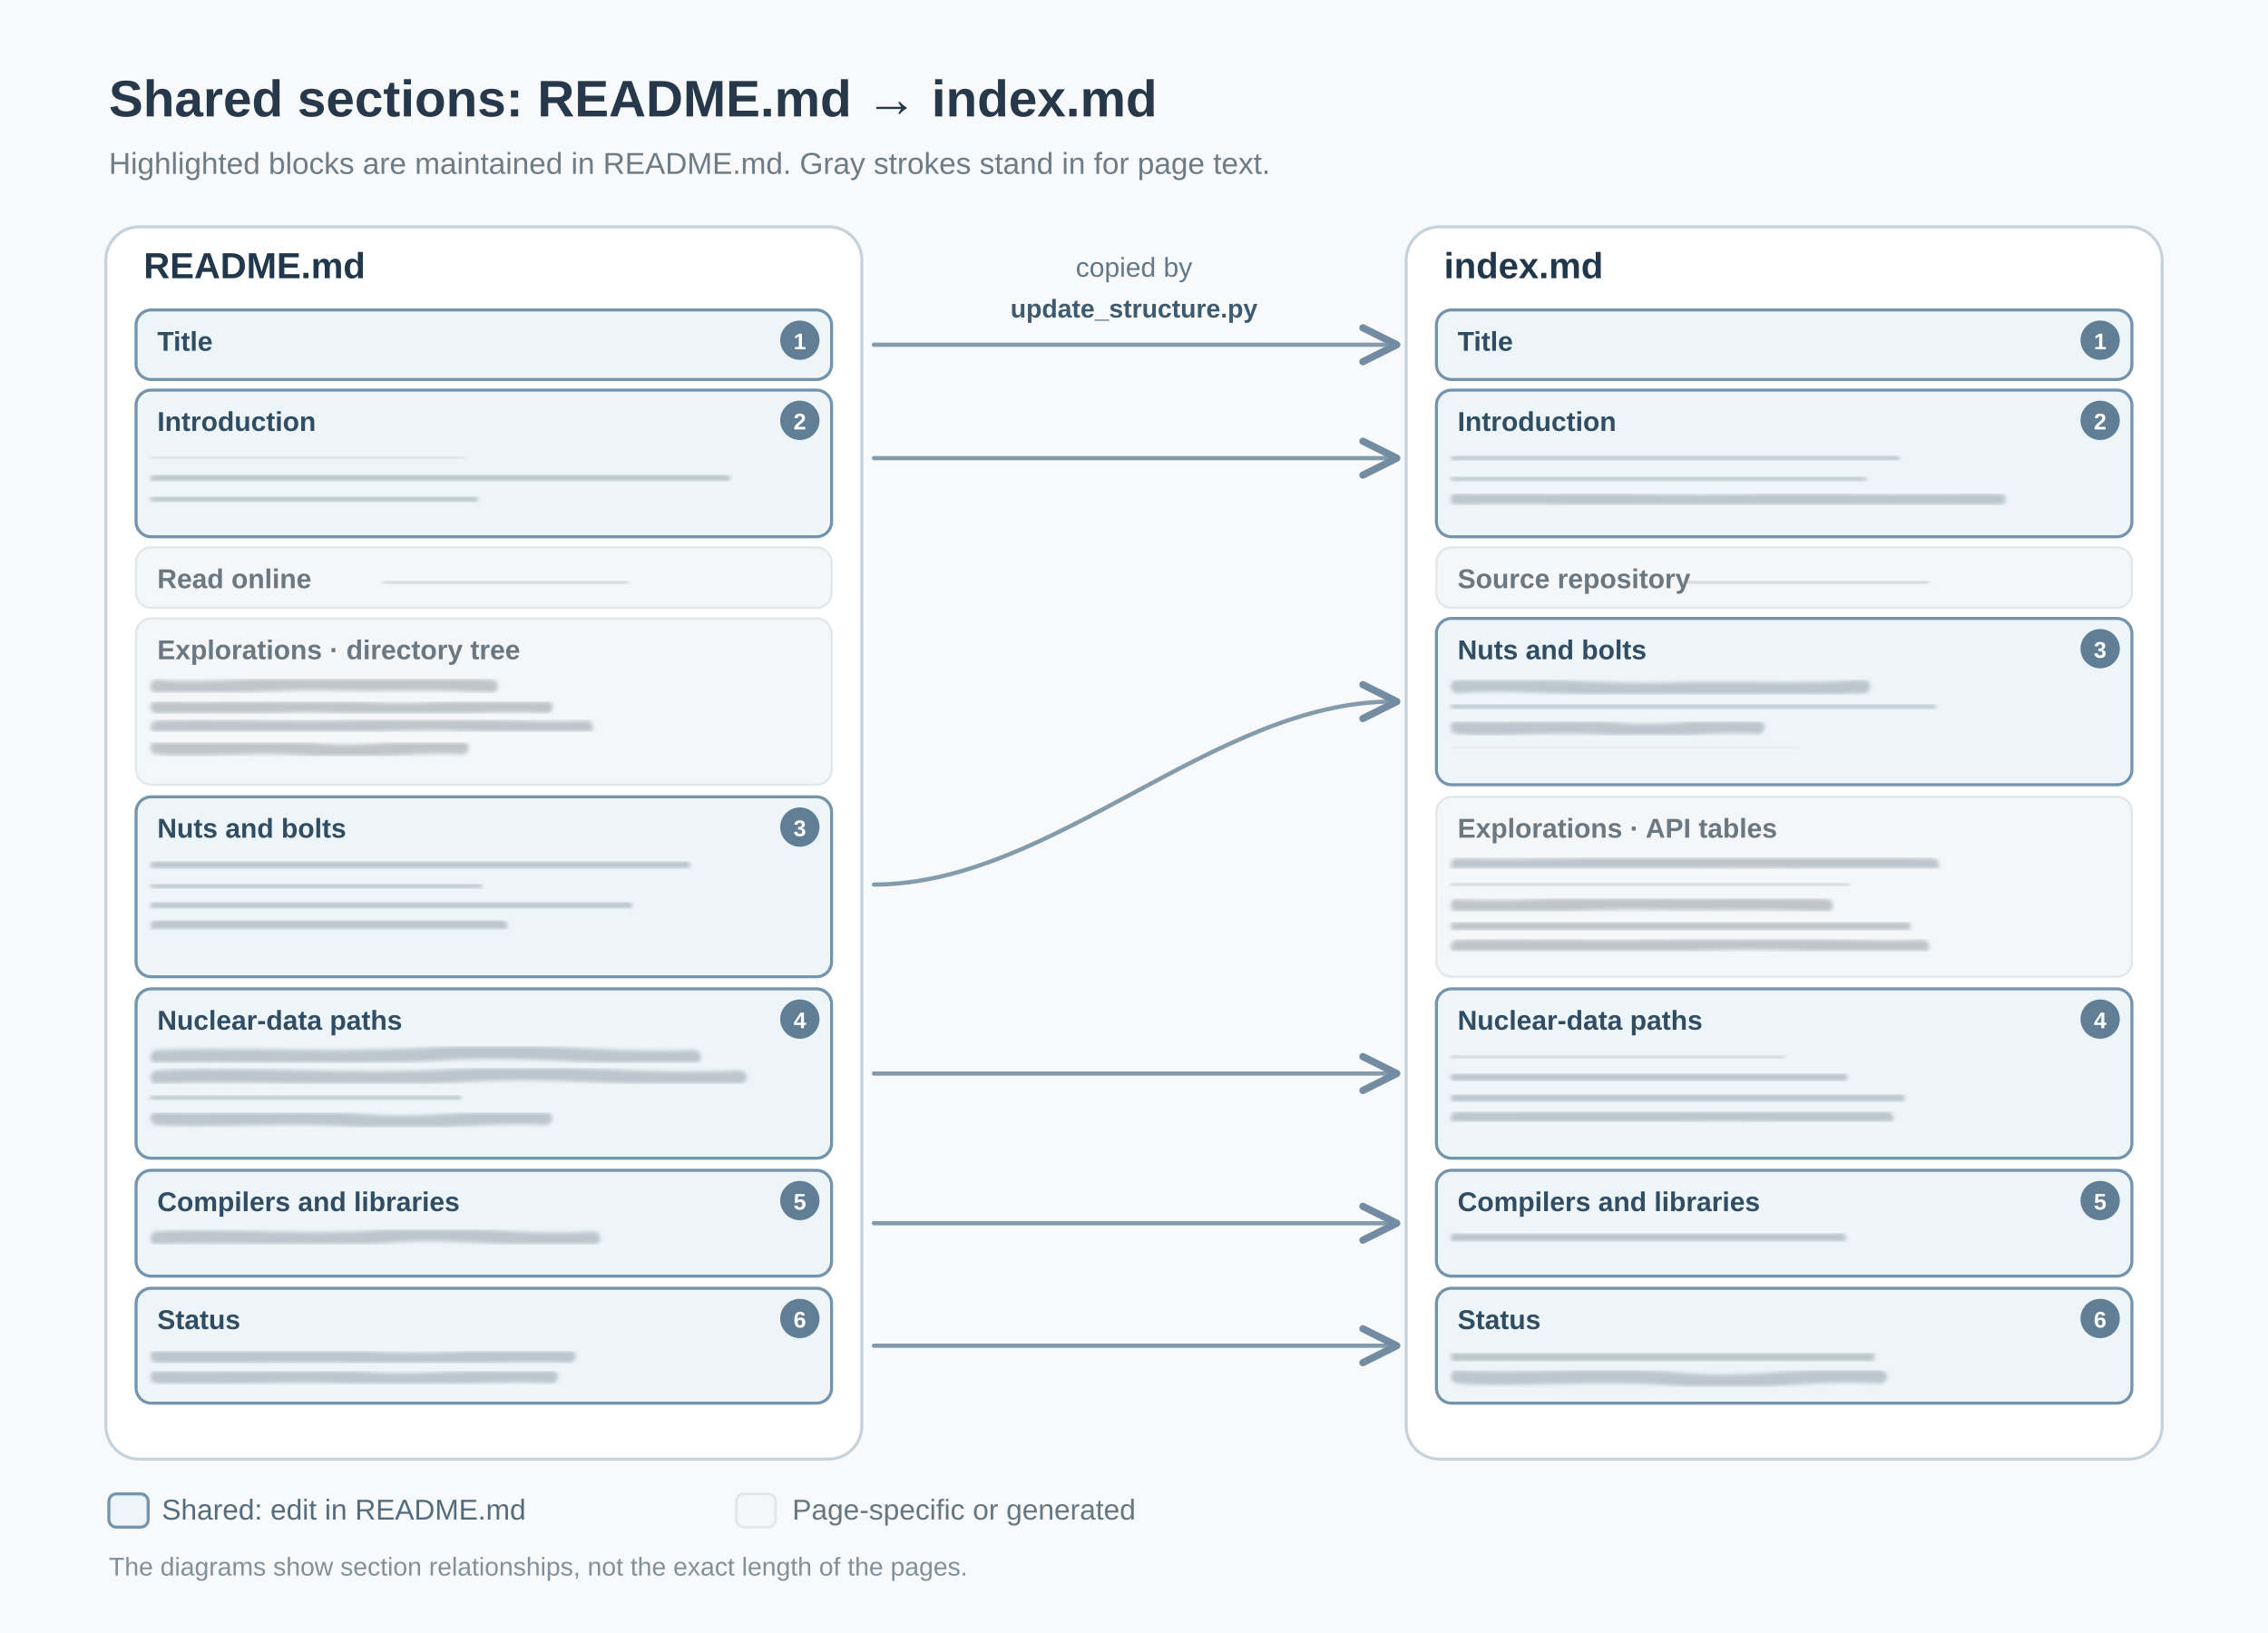
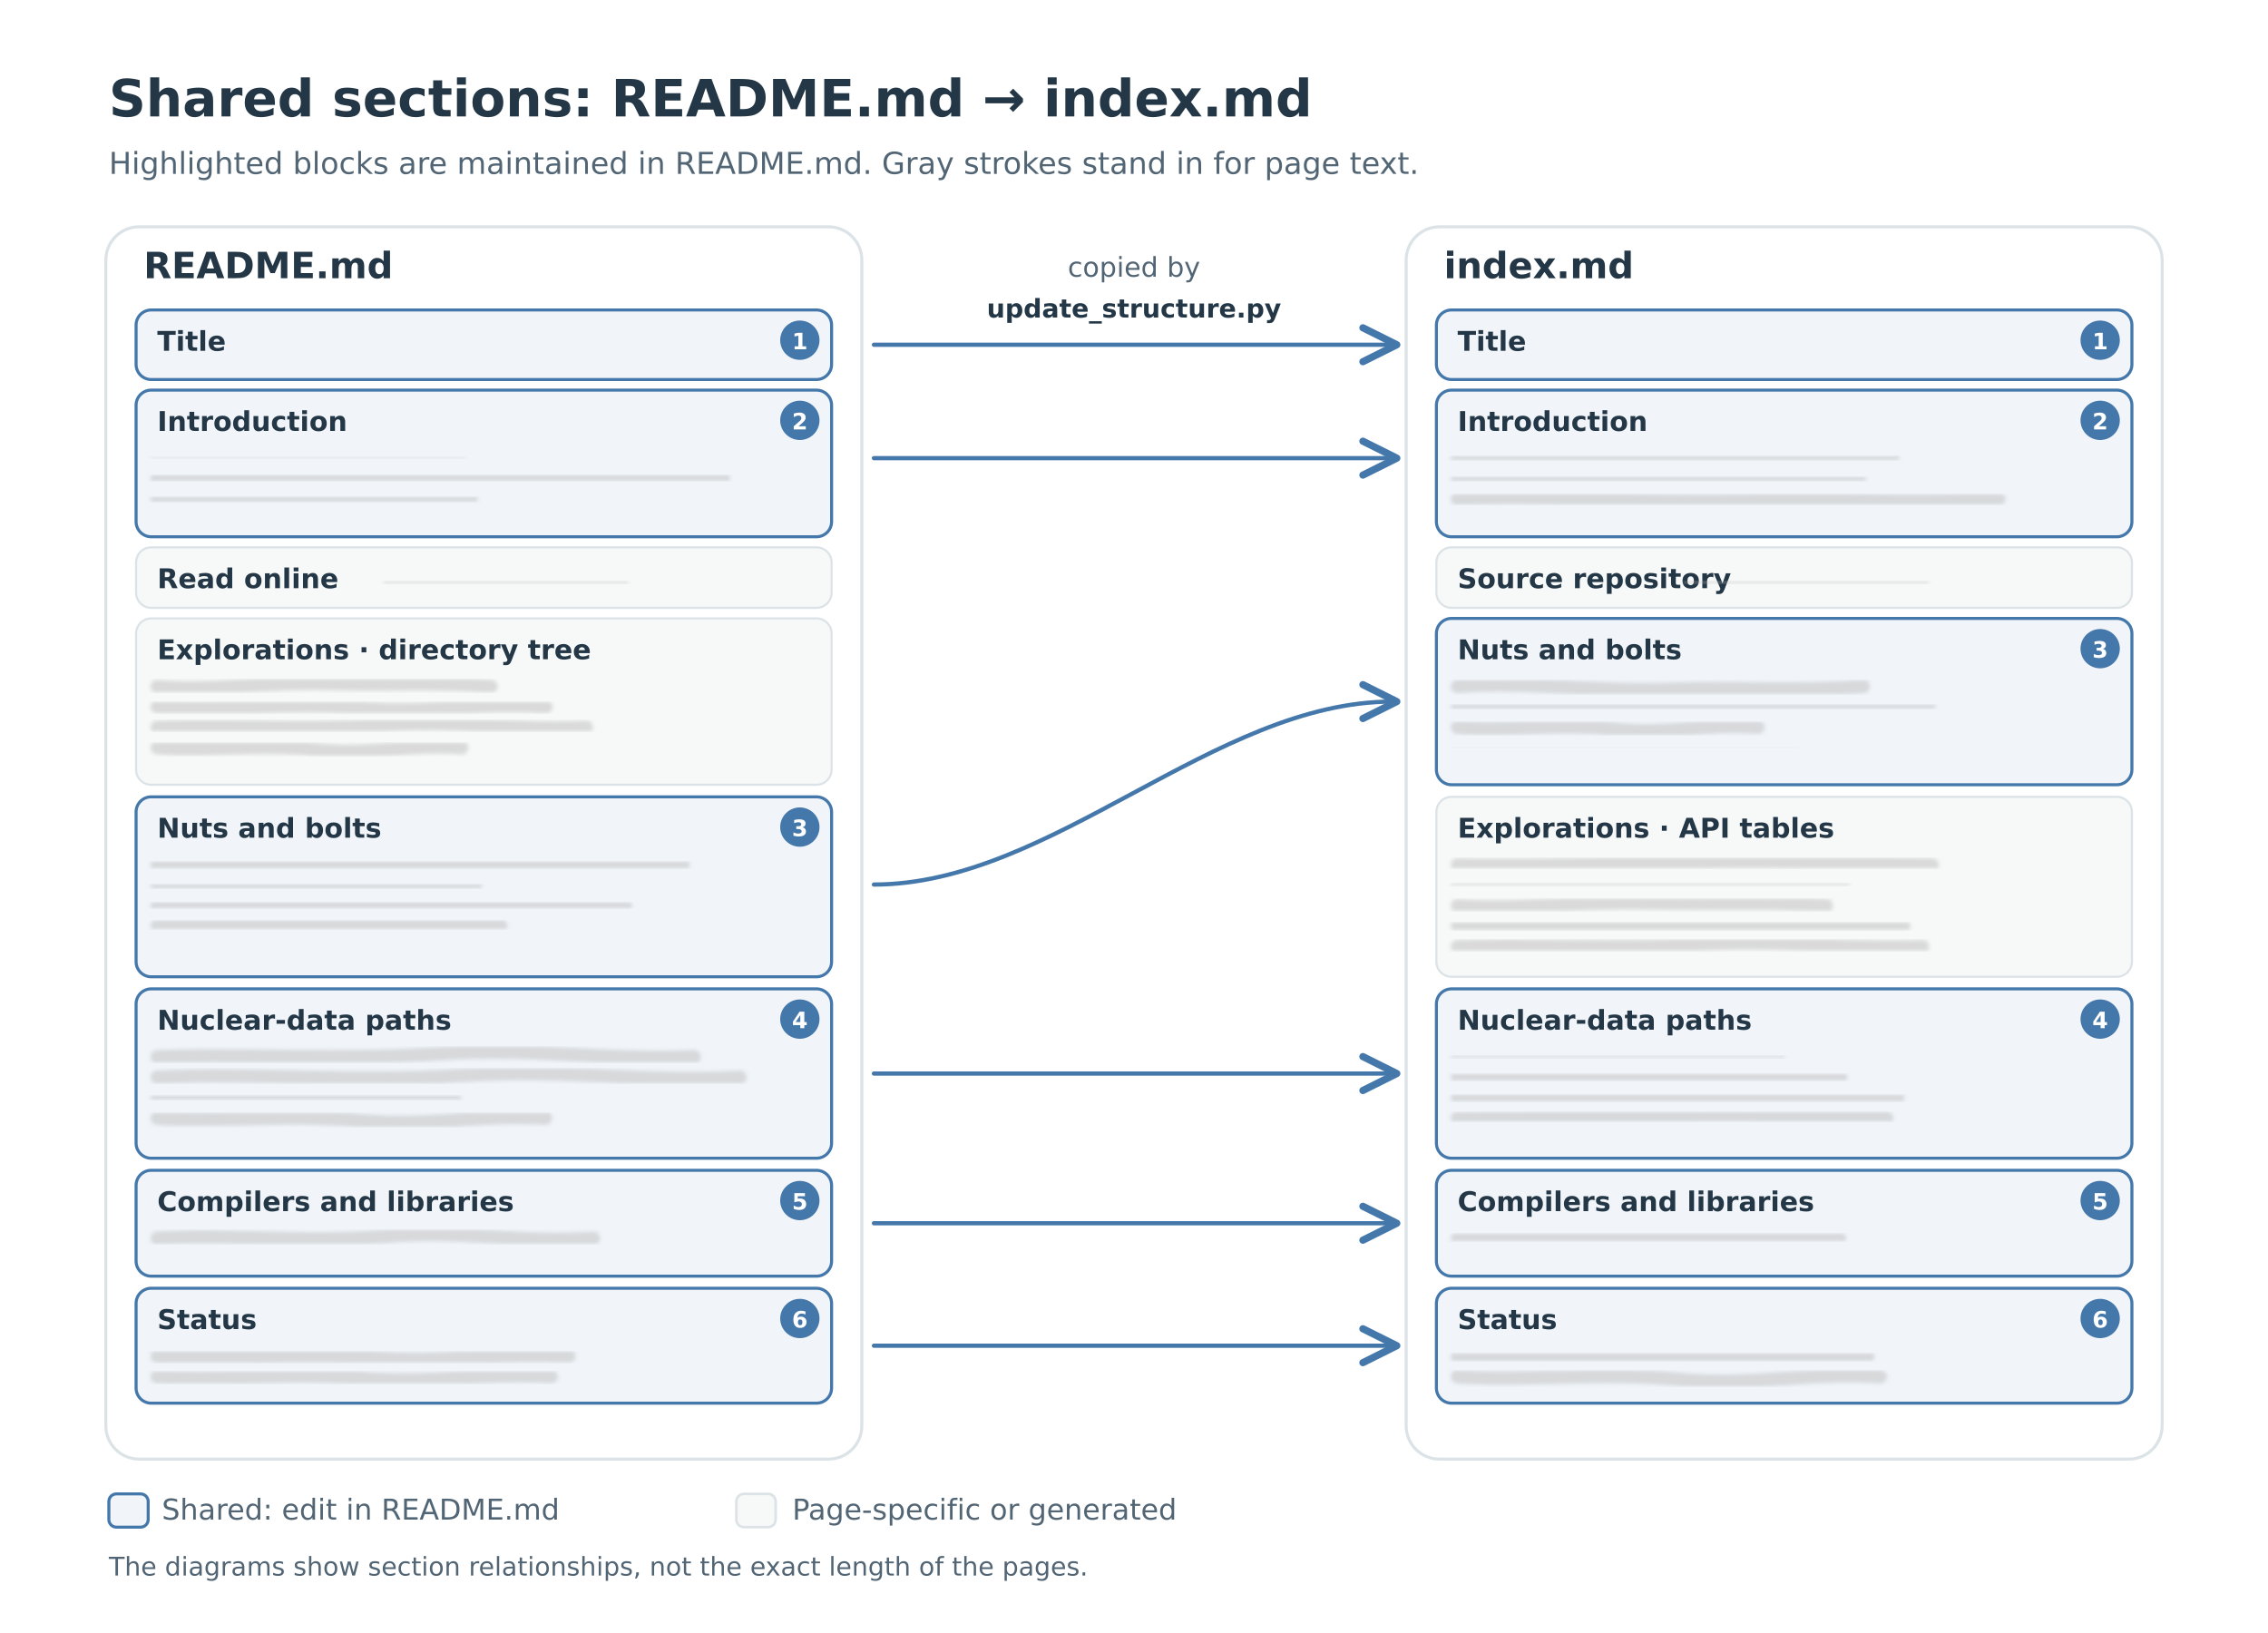
<svg xmlns="http://www.w3.org/2000/svg" width="1500" height="1080" viewBox="0 0 1500 1080" role="img" aria-labelledby="title desc">
  <defs>
    <filter id="soft" x="-12%" y="-100%" width="124%" height="300%">
      <feGaussianBlur stdDeviation="1.35" />
    </filter>
    <marker id="arrow" markerWidth="10" markerHeight="10" refX="8" refY="5" orient="auto">
-       <path d="M 1 1 L 9 5 L 1 9" fill="none" stroke="#738ca1" stroke-width="1.7" stroke-linecap="round" stroke-linejoin="round" />
+       <path d="M 1 1 L 9 5 L 1 9" fill="none" stroke="#4477AA" stroke-width="1.7" stroke-linecap="round" stroke-linejoin="round" />
    </marker>
    <marker id="grayarrow" markerWidth="10" markerHeight="10" refX="8" refY="5" orient="auto">
-       <path d="M 1 1 L 9 5 L 1 9" fill="none" stroke="#a2acb4" stroke-width="1.7" stroke-linecap="round" stroke-linejoin="round" />
+       <path d="M 1 1 L 9 5 L 1 9" fill="none" stroke="#87949E" stroke-width="1.7" stroke-linecap="round" stroke-linejoin="round" />
    </marker>
  </defs>
-   <rect x="0" y="0" width="1500" height="1080" rx="0" fill="#f7f9fb" stroke="#f7f9fb" stroke-width="0" />
-   <text x="72" y="77" font-family="Arial, Helvetica, sans-serif" font-size="34" font-weight="700" fill="#263849" text-anchor="start">Shared sections: README.md → index.md</text>
-   <text x="72" y="115" font-family="Arial, Helvetica, sans-serif" font-size="20" font-weight="400" fill="#6e7c87" text-anchor="start">Highlighted blocks are maintained in README.md. Gray strokes stand in for page text.</text>
-   <rect x="70" y="150" width="500" height="815" rx="22" fill="#fff" stroke="#c7d3dc" stroke-width="2" />
-   <rect x="930" y="150" width="500" height="815" rx="22" fill="#fff" stroke="#c7d3dc" stroke-width="2" />
-   <text x="95" y="184" font-family="Arial, Helvetica, sans-serif" font-size="24" font-weight="700" fill="#21384c" text-anchor="start">README.md</text>
-   <text x="955" y="184" font-family="Arial, Helvetica, sans-serif" font-size="24" font-weight="700" fill="#21384c" text-anchor="start">index.md</text>
-   <text x="750" y="183" font-family="Arial, Helvetica, sans-serif" font-size="18" font-weight="500" fill="#637888" text-anchor="middle">copied by</text>
-   <text x="750" y="210" font-family="Arial, Helvetica, sans-serif" font-size="17" font-weight="600" fill="#3c5b72" text-anchor="middle">update_structure.py</text>
-   <rect x="90" y="205" width="460" height="46" rx="10" fill="#eef5f9" stroke="#7394ac" stroke-width="2" />
-   <text x="104" y="232" font-family="Arial, Helvetica, sans-serif" font-size="18" font-weight="650" fill="#314d63" text-anchor="start">Title</text>
-   <circle cx="529" cy="225" r="13" fill="#607f96" />
-   <text x="529" y="231" font-family="Arial, Helvetica, sans-serif" font-size="15" font-weight="700" fill="#fff" text-anchor="middle">1</text>
-   <rect x="90" y="258" width="460" height="97" rx="10" fill="#eef5f9" stroke="#7394ac" stroke-width="2" />
-   <text x="104" y="285" font-family="Arial, Helvetica, sans-serif" font-size="18" font-weight="650" fill="#314d63" text-anchor="start">Introduction</text>
-   <circle cx="529" cy="278" r="13" fill="#607f96" />
-   <text x="529" y="284" font-family="Arial, Helvetica, sans-serif" font-size="15" font-weight="700" fill="#fff" text-anchor="middle">2</text>
-   <path d="M 104.0 303.0 C 133.9 303.3, 171.7 302.7, 207.6 302.7 S 267.4 302.7, 303.3 303.0" fill="none" stroke="#89949d" stroke-width="9" stroke-linecap="round" opacity="0.49" filter="url(#soft)" />
-   <path d="M 104.0 316.5 C 160.2 317.6, 231.3 315.4, 298.7 315.4 S 411.0 315.4, 478.3 316.5" fill="none" stroke="#89949d" stroke-width="9" stroke-linecap="round" opacity="0.49" filter="url(#soft)" />
-   <path d="M 104.0 330.0 C 135.1 331.9, 174.6 328.1, 212.0 330.1 S 274.2 328.1, 311.6 330.0" fill="none" stroke="#89949d" stroke-width="9" stroke-linecap="round" opacity="0.49" filter="url(#soft)" />
-   <rect x="90" y="362" width="460" height="40" rx="10" fill="#f4f6f7" stroke="#e2e7ea" stroke-width="1.4" />
-   <text x="104" y="389" font-family="Arial, Helvetica, sans-serif" font-size="18" font-weight="650" fill="#6b7882" text-anchor="start">Read online</text>
-   <path d="M 258.0 385.0 C 281.0 385.2, 310.1 384.8, 337.7 385.4 S 383.7 384.8, 411.2 385.0" fill="none" stroke="#89949d" stroke-width="9" stroke-linecap="round" opacity="0.49" filter="url(#soft)" />
-   <rect x="90" y="409" width="460" height="110" rx="10" fill="#f4f6f7" stroke="#e2e7ea" stroke-width="1.4" />
-   <text x="104" y="436" font-family="Arial, Helvetica, sans-serif" font-size="18" font-weight="650" fill="#6b7882" text-anchor="start">Explorations · directory tree</text>
-   <path d="M 104.0 454.0 C 137.1 457.2, 179.0 450.8, 218.8 452.1 S 285.0 450.8, 324.7 454.0" fill="none" stroke="#89949d" stroke-width="9" stroke-linecap="round" opacity="0.49" filter="url(#soft)" />
-   <path d="M 104.0 467.5 C 142.5 470.9, 191.4 464.1, 237.6 468.2 S 314.7 464.1, 361.0 467.5" fill="none" stroke="#89949d" stroke-width="9" stroke-linecap="round" opacity="0.49" filter="url(#soft)" />
-   <path d="M 104.0 481.0 C 146.6 478.9, 200.5 483.1, 251.6 479.6 S 336.7 483.1, 387.8 481.0" fill="none" stroke="#89949d" stroke-width="9" stroke-linecap="round" opacity="0.49" filter="url(#soft)" />
-   <path d="M 104.0 494.5 C 134.2 497.2, 172.4 491.8, 208.7 495.8 S 269.1 491.8, 305.3 494.5" fill="none" stroke="#89949d" stroke-width="9" stroke-linecap="round" opacity="0.49" filter="url(#soft)" />
-   <rect x="90" y="527" width="460" height="119" rx="10" fill="#eef5f9" stroke="#7394ac" stroke-width="2" />
-   <text x="104" y="554" font-family="Arial, Helvetica, sans-serif" font-size="18" font-weight="650" fill="#314d63" text-anchor="start">Nuts and bolts</text>
-   <circle cx="529" cy="547" r="13" fill="#607f96" />
-   <text x="529" y="553" font-family="Arial, Helvetica, sans-serif" font-size="15" font-weight="700" fill="#fff" text-anchor="middle">3</text>
-   <path d="M 104.0 572.0 C 156.2 574.2, 222.2 569.8, 284.8 572.3 S 389.2 569.8, 451.8 572.0" fill="none" stroke="#89949d" stroke-width="9" stroke-linecap="round" opacity="0.49" filter="url(#soft)" />
-   <path d="M 104.0 585.5 C 135.6 585.3, 175.5 585.7, 213.4 586.3 S 276.5 585.7, 314.4 585.5" fill="none" stroke="#89949d" stroke-width="9" stroke-linecap="round" opacity="0.49" filter="url(#soft)" />
-   <path d="M 104.0 599.0 C 150.4 600.4, 209.3 597.6, 265.0 598.0 S 357.8 597.6, 413.6 599.0" fill="none" stroke="#89949d" stroke-width="9" stroke-linecap="round" opacity="0.49" filter="url(#soft)" />
-   <path d="M 104.0 612.5 C 138.1 611.8, 181.3 613.2, 222.2 611.3 S 290.3 613.2, 331.2 612.5" fill="none" stroke="#89949d" stroke-width="9" stroke-linecap="round" opacity="0.49" filter="url(#soft)" />
-   <rect x="90" y="654" width="460" height="112" rx="10" fill="#eef5f9" stroke="#7394ac" stroke-width="2" />
-   <text x="104" y="681" font-family="Arial, Helvetica, sans-serif" font-size="18" font-weight="650" fill="#314d63" text-anchor="start">Nuclear-data paths</text>
-   <circle cx="529" cy="674" r="13" fill="#607f96" />
-   <text x="529" y="680" font-family="Arial, Helvetica, sans-serif" font-size="15" font-weight="700" fill="#fff" text-anchor="middle">4</text>
-   <path d="M 104.0 699.0 C 157.3 696.8, 224.7 701.2, 288.6 697.0 S 395.1 701.2, 459.1 699.0" fill="none" stroke="#89949d" stroke-width="9" stroke-linecap="round" opacity="0.49" filter="url(#soft)" />
-   <path d="M 104.0 712.5 C 161.8 709.1, 235.0 715.9, 304.4 711.3 S 420.0 715.9, 489.4 712.5" fill="none" stroke="#89949d" stroke-width="9" stroke-linecap="round" opacity="0.49" filter="url(#soft)" />
-   <path d="M 104.0 726.0 C 133.5 727.2, 170.9 724.8, 206.2 726.2 S 265.2 724.8, 300.6 726.0" fill="none" stroke="#89949d" stroke-width="9" stroke-linecap="round" opacity="0.49" filter="url(#soft)" />
-   <path d="M 104.0 739.5 C 142.5 742.1, 191.3 736.9, 237.5 741.1 S 314.5 736.9, 360.7 739.5" fill="none" stroke="#89949d" stroke-width="9" stroke-linecap="round" opacity="0.49" filter="url(#soft)" />
-   <rect x="90" y="774" width="460" height="70" rx="10" fill="#eef5f9" stroke="#7394ac" stroke-width="2" />
-   <text x="104" y="801" font-family="Arial, Helvetica, sans-serif" font-size="18" font-weight="650" fill="#314d63" text-anchor="start">Compilers and libraries</text>
-   <circle cx="529" cy="794" r="13" fill="#607f96" />
-   <text x="529" y="800" font-family="Arial, Helvetica, sans-serif" font-size="15" font-weight="700" fill="#fff" text-anchor="middle">5</text>
-   <path d="M 104.0 819.0 C 147.3 815.7, 202.1 822.3, 254.0 817.7 S 340.5 822.3, 392.5 819.0" fill="none" stroke="#89949d" stroke-width="9" stroke-linecap="round" opacity="0.49" filter="url(#soft)" />
-   <rect x="90" y="852" width="460" height="76" rx="10" fill="#eef5f9" stroke="#7394ac" stroke-width="2" />
-   <text x="104" y="879" font-family="Arial, Helvetica, sans-serif" font-size="18" font-weight="650" fill="#314d63" text-anchor="start">Status</text>
-   <circle cx="529" cy="872" r="13" fill="#607f96" />
-   <text x="529" y="878" font-family="Arial, Helvetica, sans-serif" font-size="15" font-weight="700" fill="#fff" text-anchor="middle">6</text>
-   <path d="M 104.0 897.0 C 144.8 899.5, 196.5 894.5, 245.5 898.0 S 327.2 894.5, 376.2 897.0" fill="none" stroke="#89949d" stroke-width="9" stroke-linecap="round" opacity="0.49" filter="url(#soft)" />
-   <path d="M 104.0 910.5 C 143.1 913.4, 192.6 907.6, 239.5 911.5 S 317.6 907.6, 364.5 910.5" fill="none" stroke="#89949d" stroke-width="9" stroke-linecap="round" opacity="0.49" filter="url(#soft)" />
-   <rect x="950" y="205" width="460" height="46" rx="10" fill="#eef5f9" stroke="#7394ac" stroke-width="2" />
-   <text x="964" y="232" font-family="Arial, Helvetica, sans-serif" font-size="18" font-weight="650" fill="#314d63" text-anchor="start">Title</text>
-   <circle cx="1389" cy="225" r="13" fill="#607f96" />
-   <text x="1389" y="231" font-family="Arial, Helvetica, sans-serif" font-size="15" font-weight="700" fill="#fff" text-anchor="middle">1</text>
-   <rect x="950" y="258" width="460" height="97" rx="10" fill="#eef5f9" stroke="#7394ac" stroke-width="2" />
-   <text x="964" y="285" font-family="Arial, Helvetica, sans-serif" font-size="18" font-weight="650" fill="#314d63" text-anchor="start">Introduction</text>
-   <circle cx="1389" cy="278" r="13" fill="#607f96" />
-   <text x="1389" y="284" font-family="Arial, Helvetica, sans-serif" font-size="15" font-weight="700" fill="#fff" text-anchor="middle">2</text>
-   <path d="M 964.0 303.0 C 1007.2 302.0, 1061.9 304.0, 1113.7 303.7 S 1200.1 304.0, 1251.9 303.0" fill="none" stroke="#89949d" stroke-width="9" stroke-linecap="round" opacity="0.49" filter="url(#soft)" />
-   <path d="M 964.0 316.5 C 1003.9 316.9, 1054.4 316.1, 1102.2 317.2 S 1181.9 316.1, 1229.8 316.5" fill="none" stroke="#89949d" stroke-width="9" stroke-linecap="round" opacity="0.49" filter="url(#soft)" />
-   <path d="M 964.0 330.0 C 1017.7 327.0, 1085.7 333.0, 1150.1 331.2 S 1257.5 333.0, 1321.9 330.0" fill="none" stroke="#89949d" stroke-width="9" stroke-linecap="round" opacity="0.49" filter="url(#soft)" />
-   <rect x="950" y="362" width="460" height="40" rx="10" fill="#f4f6f7" stroke="#e2e7ea" stroke-width="1.4" />
-   <text x="964" y="389" font-family="Arial, Helvetica, sans-serif" font-size="18" font-weight="650" fill="#6b7882" text-anchor="start">Source repository</text>
-   <path d="M 1118.0 385.0 C 1141.0 385.2, 1170.1 384.8, 1197.7 385.4 S 1243.7 384.8, 1271.2 385.0" fill="none" stroke="#89949d" stroke-width="9" stroke-linecap="round" opacity="0.49" filter="url(#soft)" />
-   <rect x="950" y="409" width="460" height="110" rx="10" fill="#eef5f9" stroke="#7394ac" stroke-width="2" />
-   <text x="964" y="436" font-family="Arial, Helvetica, sans-serif" font-size="18" font-weight="650" fill="#314d63" text-anchor="start">Nuts and bolts</text>
-   <circle cx="1389" cy="429" r="13" fill="#607f96" />
-   <text x="1389" y="435" font-family="Arial, Helvetica, sans-serif" font-size="15" font-weight="700" fill="#fff" text-anchor="middle">3</text>
-   <path d="M 964.0 454.0 C 1004.3 450.5, 1055.3 457.5, 1103.6 455.9 S 1184.1 457.5, 1232.4 454.0" fill="none" stroke="#89949d" stroke-width="9" stroke-linecap="round" opacity="0.49" filter="url(#soft)" />
-   <path d="M 964.0 467.5 C 1010.8 468.3, 1070.0 466.7, 1126.2 466.7 S 1219.7 466.7, 1275.9 467.5" fill="none" stroke="#89949d" stroke-width="9" stroke-linecap="round" opacity="0.49" filter="url(#soft)" />
-   <path d="M 964.0 481.0 C 993.8 483.9, 1031.5 478.1, 1067.3 482.2 S 1126.8 478.1, 1162.6 481.0" fill="none" stroke="#89949d" stroke-width="9" stroke-linecap="round" opacity="0.49" filter="url(#soft)" />
-   <path d="M 964.0 494.5 C 997.2 494.3, 1039.3 494.7, 1079.2 494.6 S 1145.6 494.7, 1185.5 494.5" fill="none" stroke="#89949d" stroke-width="9" stroke-linecap="round" opacity="0.49" filter="url(#soft)" />
-   <rect x="950" y="527" width="460" height="119" rx="10" fill="#f4f6f7" stroke="#e2e7ea" stroke-width="1.4" />
-   <text x="964" y="554" font-family="Arial, Helvetica, sans-serif" font-size="18" font-weight="650" fill="#6b7882" text-anchor="start">Explorations · API tables</text>
-   <path d="M 964.0 572.0 C 1011.1 573.2, 1070.7 570.8, 1127.2 570.1 S 1221.3 570.8, 1277.8 572.0" fill="none" stroke="#89949d" stroke-width="9" stroke-linecap="round" opacity="0.49" filter="url(#soft)" />
-   <path d="M 964.0 585.5 C 1002.2 585.2, 1050.7 585.8, 1096.5 585.1 S 1173.0 585.8, 1218.9 585.5" fill="none" stroke="#89949d" stroke-width="9" stroke-linecap="round" opacity="0.49" filter="url(#soft)" />
-   <path d="M 964.0 599.0 C 1000.6 601.9, 1046.9 596.1, 1090.8 597.2 S 1164.0 596.1, 1207.8 599.0" fill="none" stroke="#89949d" stroke-width="9" stroke-linecap="round" opacity="0.49" filter="url(#soft)" />
-   <path d="M 964.0 612.5 C 1008.2 615.5, 1064.3 609.5, 1117.4 612.4 S 1205.9 609.5, 1259.0 612.5" fill="none" stroke="#89949d" stroke-width="9" stroke-linecap="round" opacity="0.49" filter="url(#soft)" />
-   <path d="M 964.0 626.0 C 1010.1 624.2, 1068.5 627.8, 1123.9 624.6 S 1216.1 627.8, 1271.4 626.0" fill="none" stroke="#89949d" stroke-width="9" stroke-linecap="round" opacity="0.49" filter="url(#soft)" />
-   <rect x="950" y="654" width="460" height="112" rx="10" fill="#eef5f9" stroke="#7394ac" stroke-width="2" />
-   <text x="964" y="681" font-family="Arial, Helvetica, sans-serif" font-size="18" font-weight="650" fill="#314d63" text-anchor="start">Nuclear-data paths</text>
-   <circle cx="1389" cy="674" r="13" fill="#607f96" />
-   <text x="1389" y="680" font-family="Arial, Helvetica, sans-serif" font-size="15" font-weight="700" fill="#fff" text-anchor="middle">4</text>
-   <path d="M 964.0 699.0 C 995.8 698.5, 1036.1 699.5, 1074.2 698.7 S 1137.8 699.5, 1176.0 699.0" fill="none" stroke="#89949d" stroke-width="9" stroke-linecap="round" opacity="0.49" filter="url(#soft)" />
-   <path d="M 964.0 712.5 C 1002.0 710.1, 1050.1 714.9, 1095.7 712.4 S 1171.7 714.9, 1217.3 712.5" fill="none" stroke="#89949d" stroke-width="9" stroke-linecap="round" opacity="0.49" filter="url(#soft)" />
-   <path d="M 964.0 726.0 C 1007.7 724.1, 1063.0 727.9, 1115.4 726.7 S 1202.7 727.9, 1255.1 726.0" fill="none" stroke="#89949d" stroke-width="9" stroke-linecap="round" opacity="0.49" filter="url(#soft)" />
-   <path d="M 964.0 739.5 C 1006.6 739.9, 1060.5 739.1, 1111.6 737.7 S 1196.7 739.1, 1247.8 739.5" fill="none" stroke="#89949d" stroke-width="9" stroke-linecap="round" opacity="0.49" filter="url(#soft)" />
-   <rect x="950" y="774" width="460" height="70" rx="10" fill="#eef5f9" stroke="#7394ac" stroke-width="2" />
-   <text x="964" y="801" font-family="Arial, Helvetica, sans-serif" font-size="18" font-weight="650" fill="#314d63" text-anchor="start">Compilers and libraries</text>
-   <circle cx="1389" cy="794" r="13" fill="#607f96" />
-   <text x="1389" y="800" font-family="Arial, Helvetica, sans-serif" font-size="15" font-weight="700" fill="#fff" text-anchor="middle">5</text>
-   <path d="M 964.0 819.0 C 1001.9 819.9, 1049.9 818.1, 1095.3 817.6 S 1171.1 818.1, 1216.5 819.0" fill="none" stroke="#89949d" stroke-width="9" stroke-linecap="round" opacity="0.49" filter="url(#soft)" />
-   <rect x="950" y="852" width="460" height="76" rx="10" fill="#eef5f9" stroke="#7394ac" stroke-width="2" />
-   <text x="964" y="879" font-family="Arial, Helvetica, sans-serif" font-size="18" font-weight="650" fill="#314d63" text-anchor="start">Status</text>
-   <circle cx="1389" cy="872" r="13" fill="#607f96" />
-   <text x="1389" y="878" font-family="Arial, Helvetica, sans-serif" font-size="15" font-weight="700" fill="#fff" text-anchor="middle">6</text>
-   <path d="M 964.0 897.0 C 1004.7 897.4, 1056.2 896.6, 1105.1 898.3 S 1186.4 896.6, 1235.3 897.0" fill="none" stroke="#89949d" stroke-width="9" stroke-linecap="round" opacity="0.49" filter="url(#soft)" />
-   <path d="M 964.0 910.5 C 1005.9 913.6, 1059.0 907.4, 1109.4 912.2 S 1193.2 907.4, 1243.5 910.5" fill="none" stroke="#89949d" stroke-width="9" stroke-linecap="round" opacity="0.49" filter="url(#soft)" />
-   <path d="M 578 228 L 921 228" fill="none" stroke="#839bab" stroke-width="2.8" stroke-linecap="round" marker-end="url(#arrow)" />
-   <path d="M 578 303 L 921 303" fill="none" stroke="#839bab" stroke-width="2.8" stroke-linecap="round" marker-end="url(#arrow)" />
-   <path d="M 578 585 C 696 585, 803 464, 921 464" fill="none" stroke="#839bab" stroke-width="2.8" stroke-linecap="round" marker-end="url(#arrow)" />
-   <path d="M 578 710 L 921 710" fill="none" stroke="#839bab" stroke-width="2.8" stroke-linecap="round" marker-end="url(#arrow)" />
-   <path d="M 578 809 L 921 809" fill="none" stroke="#839bab" stroke-width="2.8" stroke-linecap="round" marker-end="url(#arrow)" />
-   <path d="M 578 890 L 921 890" fill="none" stroke="#839bab" stroke-width="2.8" stroke-linecap="round" marker-end="url(#arrow)" />
-   <rect x="72" y="988" width="26" height="22" rx="5" fill="#eef5f9" stroke="#7394ac" stroke-width="2" />
-   <text x="107" y="1005" font-family="Arial, Helvetica, sans-serif" font-size="19" font-weight="500" fill="#556c7d" text-anchor="start">Shared: edit in README.md</text>
-   <rect x="487" y="988" width="26" height="22" rx="5" fill="#f4f6f7" stroke="#e2e7ea" stroke-width="1.7" />
-   <text x="524" y="1005" font-family="Arial, Helvetica, sans-serif" font-size="19" font-weight="500" fill="#677782" text-anchor="start">Page-specific or generated</text>
-   <text x="72" y="1042" font-family="Arial, Helvetica, sans-serif" font-size="17" font-weight="400" fill="#82909a" text-anchor="start">The diagrams show section relationships, not the exact length of the pages.</text>
+   <rect x="0" y="0" width="1500" height="1080" rx="0" fill="#FFFFFF" stroke="#FFFFFF" stroke-width="0" />
+   <text x="72" y="77" font-family="DejaVu Sans, Arial, sans-serif" font-size="34" font-weight="700" fill="#243746" text-anchor="start">Shared sections: README.md → index.md</text>
+   <text x="72" y="115" font-family="DejaVu Sans, Arial, sans-serif" font-size="20" font-weight="400" fill="#526574" text-anchor="start">Highlighted blocks are maintained in README.md. Gray strokes stand in for page text.</text>
+   <rect x="70" y="150" width="500" height="815" rx="22" fill="#fff" stroke="#DCE3E7" stroke-width="2" />
+   <rect x="930" y="150" width="500" height="815" rx="22" fill="#fff" stroke="#DCE3E7" stroke-width="2" />
+   <text x="95" y="184" font-family="DejaVu Sans, Arial, sans-serif" font-size="24" font-weight="700" fill="#243746" text-anchor="start">README.md</text>
+   <text x="955" y="184" font-family="DejaVu Sans, Arial, sans-serif" font-size="24" font-weight="700" fill="#243746" text-anchor="start">index.md</text>
+   <text x="750" y="183" font-family="DejaVu Sans, Arial, sans-serif" font-size="18" font-weight="500" fill="#526574" text-anchor="middle">copied by</text>
+   <text x="750" y="210" font-family="DejaVu Sans, Arial, sans-serif" font-size="17" font-weight="600" fill="#243746" text-anchor="middle">update_structure.py</text>
+   <rect x="90" y="205" width="460" height="46" rx="10" fill="#F1F5FA" stroke="#4477AA" stroke-width="2" />
+   <text x="104" y="232" font-family="DejaVu Sans, Arial, sans-serif" font-size="18" font-weight="650" fill="#243746" text-anchor="start">Title</text>
+   <circle cx="529" cy="225" r="13" fill="#4477AA" />
+   <text x="529" y="231" font-family="DejaVu Sans, Arial, sans-serif" font-size="15" font-weight="700" fill="#fff" text-anchor="middle">1</text>
+   <rect x="90" y="258" width="460" height="97" rx="10" fill="#F1F5FA" stroke="#4477AA" stroke-width="2" />
+   <text x="104" y="285" font-family="DejaVu Sans, Arial, sans-serif" font-size="18" font-weight="650" fill="#243746" text-anchor="start">Introduction</text>
+   <circle cx="529" cy="278" r="13" fill="#4477AA" />
+   <text x="529" y="284" font-family="DejaVu Sans, Arial, sans-serif" font-size="15" font-weight="700" fill="#fff" text-anchor="middle">2</text>
+   <path d="M 104.0 303.0 C 133.9 303.3, 171.7 302.7, 207.6 302.7 S 267.4 302.7, 303.3 303.0" fill="none" stroke="#BBBBBB" stroke-width="9" stroke-linecap="round" opacity="0.49" filter="url(#soft)" />
+   <path d="M 104.0 316.5 C 160.2 317.6, 231.3 315.4, 298.7 315.4 S 411.0 315.4, 478.3 316.5" fill="none" stroke="#BBBBBB" stroke-width="9" stroke-linecap="round" opacity="0.49" filter="url(#soft)" />
+   <path d="M 104.0 330.0 C 135.1 331.9, 174.6 328.1, 212.0 330.1 S 274.2 328.1, 311.6 330.0" fill="none" stroke="#BBBBBB" stroke-width="9" stroke-linecap="round" opacity="0.49" filter="url(#soft)" />
+   <rect x="90" y="362" width="460" height="40" rx="10" fill="#F7F8F8" stroke="#DCE3E7" stroke-width="1.4" />
+   <text x="104" y="389" font-family="DejaVu Sans, Arial, sans-serif" font-size="18" font-weight="650" fill="#243746" text-anchor="start">Read online</text>
+   <path d="M 258.0 385.0 C 281.0 385.2, 310.1 384.8, 337.7 385.4 S 383.7 384.8, 411.2 385.0" fill="none" stroke="#BBBBBB" stroke-width="9" stroke-linecap="round" opacity="0.49" filter="url(#soft)" />
+   <rect x="90" y="409" width="460" height="110" rx="10" fill="#F7F8F8" stroke="#DCE3E7" stroke-width="1.4" />
+   <text x="104" y="436" font-family="DejaVu Sans, Arial, sans-serif" font-size="18" font-weight="650" fill="#243746" text-anchor="start">Explorations · directory tree</text>
+   <path d="M 104.0 454.0 C 137.1 457.2, 179.0 450.8, 218.8 452.1 S 285.0 450.8, 324.7 454.0" fill="none" stroke="#BBBBBB" stroke-width="9" stroke-linecap="round" opacity="0.49" filter="url(#soft)" />
+   <path d="M 104.0 467.5 C 142.5 470.9, 191.4 464.1, 237.6 468.2 S 314.7 464.1, 361.0 467.5" fill="none" stroke="#BBBBBB" stroke-width="9" stroke-linecap="round" opacity="0.49" filter="url(#soft)" />
+   <path d="M 104.0 481.0 C 146.6 478.9, 200.5 483.1, 251.6 479.6 S 336.7 483.1, 387.8 481.0" fill="none" stroke="#BBBBBB" stroke-width="9" stroke-linecap="round" opacity="0.49" filter="url(#soft)" />
+   <path d="M 104.0 494.5 C 134.2 497.2, 172.4 491.8, 208.7 495.8 S 269.1 491.8, 305.3 494.5" fill="none" stroke="#BBBBBB" stroke-width="9" stroke-linecap="round" opacity="0.49" filter="url(#soft)" />
+   <rect x="90" y="527" width="460" height="119" rx="10" fill="#F1F5FA" stroke="#4477AA" stroke-width="2" />
+   <text x="104" y="554" font-family="DejaVu Sans, Arial, sans-serif" font-size="18" font-weight="650" fill="#243746" text-anchor="start">Nuts and bolts</text>
+   <circle cx="529" cy="547" r="13" fill="#4477AA" />
+   <text x="529" y="553" font-family="DejaVu Sans, Arial, sans-serif" font-size="15" font-weight="700" fill="#fff" text-anchor="middle">3</text>
+   <path d="M 104.0 572.0 C 156.2 574.2, 222.2 569.8, 284.8 572.3 S 389.2 569.8, 451.8 572.0" fill="none" stroke="#BBBBBB" stroke-width="9" stroke-linecap="round" opacity="0.49" filter="url(#soft)" />
+   <path d="M 104.0 585.5 C 135.6 585.3, 175.5 585.7, 213.4 586.3 S 276.5 585.7, 314.4 585.5" fill="none" stroke="#BBBBBB" stroke-width="9" stroke-linecap="round" opacity="0.49" filter="url(#soft)" />
+   <path d="M 104.0 599.0 C 150.4 600.4, 209.3 597.6, 265.0 598.0 S 357.8 597.6, 413.6 599.0" fill="none" stroke="#BBBBBB" stroke-width="9" stroke-linecap="round" opacity="0.49" filter="url(#soft)" />
+   <path d="M 104.0 612.5 C 138.1 611.8, 181.3 613.2, 222.2 611.3 S 290.3 613.2, 331.2 612.5" fill="none" stroke="#BBBBBB" stroke-width="9" stroke-linecap="round" opacity="0.49" filter="url(#soft)" />
+   <rect x="90" y="654" width="460" height="112" rx="10" fill="#F1F5FA" stroke="#4477AA" stroke-width="2" />
+   <text x="104" y="681" font-family="DejaVu Sans, Arial, sans-serif" font-size="18" font-weight="650" fill="#243746" text-anchor="start">Nuclear-data paths</text>
+   <circle cx="529" cy="674" r="13" fill="#4477AA" />
+   <text x="529" y="680" font-family="DejaVu Sans, Arial, sans-serif" font-size="15" font-weight="700" fill="#fff" text-anchor="middle">4</text>
+   <path d="M 104.0 699.0 C 157.3 696.8, 224.7 701.2, 288.6 697.0 S 395.1 701.2, 459.1 699.0" fill="none" stroke="#BBBBBB" stroke-width="9" stroke-linecap="round" opacity="0.49" filter="url(#soft)" />
+   <path d="M 104.0 712.5 C 161.8 709.1, 235.0 715.9, 304.4 711.3 S 420.0 715.9, 489.4 712.5" fill="none" stroke="#BBBBBB" stroke-width="9" stroke-linecap="round" opacity="0.49" filter="url(#soft)" />
+   <path d="M 104.0 726.0 C 133.5 727.2, 170.9 724.8, 206.2 726.2 S 265.2 724.8, 300.6 726.0" fill="none" stroke="#BBBBBB" stroke-width="9" stroke-linecap="round" opacity="0.49" filter="url(#soft)" />
+   <path d="M 104.0 739.5 C 142.5 742.1, 191.3 736.9, 237.5 741.1 S 314.5 736.9, 360.7 739.5" fill="none" stroke="#BBBBBB" stroke-width="9" stroke-linecap="round" opacity="0.49" filter="url(#soft)" />
+   <rect x="90" y="774" width="460" height="70" rx="10" fill="#F1F5FA" stroke="#4477AA" stroke-width="2" />
+   <text x="104" y="801" font-family="DejaVu Sans, Arial, sans-serif" font-size="18" font-weight="650" fill="#243746" text-anchor="start">Compilers and libraries</text>
+   <circle cx="529" cy="794" r="13" fill="#4477AA" />
+   <text x="529" y="800" font-family="DejaVu Sans, Arial, sans-serif" font-size="15" font-weight="700" fill="#fff" text-anchor="middle">5</text>
+   <path d="M 104.0 819.0 C 147.3 815.7, 202.1 822.3, 254.0 817.7 S 340.5 822.3, 392.5 819.0" fill="none" stroke="#BBBBBB" stroke-width="9" stroke-linecap="round" opacity="0.49" filter="url(#soft)" />
+   <rect x="90" y="852" width="460" height="76" rx="10" fill="#F1F5FA" stroke="#4477AA" stroke-width="2" />
+   <text x="104" y="879" font-family="DejaVu Sans, Arial, sans-serif" font-size="18" font-weight="650" fill="#243746" text-anchor="start">Status</text>
+   <circle cx="529" cy="872" r="13" fill="#4477AA" />
+   <text x="529" y="878" font-family="DejaVu Sans, Arial, sans-serif" font-size="15" font-weight="700" fill="#fff" text-anchor="middle">6</text>
+   <path d="M 104.0 897.0 C 144.8 899.5, 196.5 894.5, 245.5 898.0 S 327.2 894.5, 376.2 897.0" fill="none" stroke="#BBBBBB" stroke-width="9" stroke-linecap="round" opacity="0.49" filter="url(#soft)" />
+   <path d="M 104.0 910.5 C 143.1 913.4, 192.6 907.6, 239.5 911.5 S 317.6 907.6, 364.5 910.5" fill="none" stroke="#BBBBBB" stroke-width="9" stroke-linecap="round" opacity="0.49" filter="url(#soft)" />
+   <rect x="950" y="205" width="460" height="46" rx="10" fill="#F1F5FA" stroke="#4477AA" stroke-width="2" />
+   <text x="964" y="232" font-family="DejaVu Sans, Arial, sans-serif" font-size="18" font-weight="650" fill="#243746" text-anchor="start">Title</text>
+   <circle cx="1389" cy="225" r="13" fill="#4477AA" />
+   <text x="1389" y="231" font-family="DejaVu Sans, Arial, sans-serif" font-size="15" font-weight="700" fill="#fff" text-anchor="middle">1</text>
+   <rect x="950" y="258" width="460" height="97" rx="10" fill="#F1F5FA" stroke="#4477AA" stroke-width="2" />
+   <text x="964" y="285" font-family="DejaVu Sans, Arial, sans-serif" font-size="18" font-weight="650" fill="#243746" text-anchor="start">Introduction</text>
+   <circle cx="1389" cy="278" r="13" fill="#4477AA" />
+   <text x="1389" y="284" font-family="DejaVu Sans, Arial, sans-serif" font-size="15" font-weight="700" fill="#fff" text-anchor="middle">2</text>
+   <path d="M 964.0 303.0 C 1007.2 302.0, 1061.9 304.0, 1113.7 303.7 S 1200.1 304.0, 1251.9 303.0" fill="none" stroke="#BBBBBB" stroke-width="9" stroke-linecap="round" opacity="0.49" filter="url(#soft)" />
+   <path d="M 964.0 316.5 C 1003.9 316.9, 1054.4 316.1, 1102.2 317.2 S 1181.9 316.1, 1229.8 316.5" fill="none" stroke="#BBBBBB" stroke-width="9" stroke-linecap="round" opacity="0.49" filter="url(#soft)" />
+   <path d="M 964.0 330.0 C 1017.7 327.0, 1085.7 333.0, 1150.1 331.2 S 1257.5 333.0, 1321.9 330.0" fill="none" stroke="#BBBBBB" stroke-width="9" stroke-linecap="round" opacity="0.49" filter="url(#soft)" />
+   <rect x="950" y="362" width="460" height="40" rx="10" fill="#F7F8F8" stroke="#DCE3E7" stroke-width="1.4" />
+   <text x="964" y="389" font-family="DejaVu Sans, Arial, sans-serif" font-size="18" font-weight="650" fill="#243746" text-anchor="start">Source repository</text>
+   <path d="M 1118.0 385.0 C 1141.0 385.2, 1170.1 384.8, 1197.7 385.4 S 1243.7 384.8, 1271.2 385.0" fill="none" stroke="#BBBBBB" stroke-width="9" stroke-linecap="round" opacity="0.49" filter="url(#soft)" />
+   <rect x="950" y="409" width="460" height="110" rx="10" fill="#F1F5FA" stroke="#4477AA" stroke-width="2" />
+   <text x="964" y="436" font-family="DejaVu Sans, Arial, sans-serif" font-size="18" font-weight="650" fill="#243746" text-anchor="start">Nuts and bolts</text>
+   <circle cx="1389" cy="429" r="13" fill="#4477AA" />
+   <text x="1389" y="435" font-family="DejaVu Sans, Arial, sans-serif" font-size="15" font-weight="700" fill="#fff" text-anchor="middle">3</text>
+   <path d="M 964.0 454.0 C 1004.3 450.5, 1055.3 457.5, 1103.6 455.9 S 1184.1 457.5, 1232.4 454.0" fill="none" stroke="#BBBBBB" stroke-width="9" stroke-linecap="round" opacity="0.49" filter="url(#soft)" />
+   <path d="M 964.0 467.5 C 1010.8 468.3, 1070.0 466.7, 1126.2 466.7 S 1219.7 466.7, 1275.9 467.5" fill="none" stroke="#BBBBBB" stroke-width="9" stroke-linecap="round" opacity="0.49" filter="url(#soft)" />
+   <path d="M 964.0 481.0 C 993.8 483.9, 1031.5 478.1, 1067.3 482.2 S 1126.8 478.1, 1162.6 481.0" fill="none" stroke="#BBBBBB" stroke-width="9" stroke-linecap="round" opacity="0.49" filter="url(#soft)" />
+   <path d="M 964.0 494.5 C 997.2 494.3, 1039.3 494.7, 1079.2 494.6 S 1145.6 494.7, 1185.5 494.5" fill="none" stroke="#BBBBBB" stroke-width="9" stroke-linecap="round" opacity="0.49" filter="url(#soft)" />
+   <rect x="950" y="527" width="460" height="119" rx="10" fill="#F7F8F8" stroke="#DCE3E7" stroke-width="1.4" />
+   <text x="964" y="554" font-family="DejaVu Sans, Arial, sans-serif" font-size="18" font-weight="650" fill="#243746" text-anchor="start">Explorations · API tables</text>
+   <path d="M 964.0 572.0 C 1011.1 573.2, 1070.7 570.8, 1127.2 570.1 S 1221.3 570.8, 1277.8 572.0" fill="none" stroke="#BBBBBB" stroke-width="9" stroke-linecap="round" opacity="0.49" filter="url(#soft)" />
+   <path d="M 964.0 585.5 C 1002.2 585.2, 1050.7 585.8, 1096.5 585.1 S 1173.0 585.8, 1218.9 585.5" fill="none" stroke="#BBBBBB" stroke-width="9" stroke-linecap="round" opacity="0.49" filter="url(#soft)" />
+   <path d="M 964.0 599.0 C 1000.6 601.9, 1046.9 596.1, 1090.8 597.2 S 1164.0 596.1, 1207.8 599.0" fill="none" stroke="#BBBBBB" stroke-width="9" stroke-linecap="round" opacity="0.49" filter="url(#soft)" />
+   <path d="M 964.0 612.5 C 1008.2 615.5, 1064.3 609.5, 1117.4 612.4 S 1205.9 609.5, 1259.0 612.5" fill="none" stroke="#BBBBBB" stroke-width="9" stroke-linecap="round" opacity="0.49" filter="url(#soft)" />
+   <path d="M 964.0 626.0 C 1010.1 624.2, 1068.5 627.8, 1123.9 624.6 S 1216.1 627.8, 1271.4 626.0" fill="none" stroke="#BBBBBB" stroke-width="9" stroke-linecap="round" opacity="0.49" filter="url(#soft)" />
+   <rect x="950" y="654" width="460" height="112" rx="10" fill="#F1F5FA" stroke="#4477AA" stroke-width="2" />
+   <text x="964" y="681" font-family="DejaVu Sans, Arial, sans-serif" font-size="18" font-weight="650" fill="#243746" text-anchor="start">Nuclear-data paths</text>
+   <circle cx="1389" cy="674" r="13" fill="#4477AA" />
+   <text x="1389" y="680" font-family="DejaVu Sans, Arial, sans-serif" font-size="15" font-weight="700" fill="#fff" text-anchor="middle">4</text>
+   <path d="M 964.0 699.0 C 995.8 698.5, 1036.1 699.5, 1074.2 698.7 S 1137.8 699.5, 1176.0 699.0" fill="none" stroke="#BBBBBB" stroke-width="9" stroke-linecap="round" opacity="0.49" filter="url(#soft)" />
+   <path d="M 964.0 712.5 C 1002.0 710.1, 1050.1 714.9, 1095.7 712.4 S 1171.7 714.9, 1217.3 712.5" fill="none" stroke="#BBBBBB" stroke-width="9" stroke-linecap="round" opacity="0.49" filter="url(#soft)" />
+   <path d="M 964.0 726.0 C 1007.7 724.1, 1063.0 727.9, 1115.4 726.7 S 1202.7 727.9, 1255.1 726.0" fill="none" stroke="#BBBBBB" stroke-width="9" stroke-linecap="round" opacity="0.49" filter="url(#soft)" />
+   <path d="M 964.0 739.5 C 1006.6 739.9, 1060.5 739.1, 1111.6 737.7 S 1196.7 739.1, 1247.8 739.5" fill="none" stroke="#BBBBBB" stroke-width="9" stroke-linecap="round" opacity="0.49" filter="url(#soft)" />
+   <rect x="950" y="774" width="460" height="70" rx="10" fill="#F1F5FA" stroke="#4477AA" stroke-width="2" />
+   <text x="964" y="801" font-family="DejaVu Sans, Arial, sans-serif" font-size="18" font-weight="650" fill="#243746" text-anchor="start">Compilers and libraries</text>
+   <circle cx="1389" cy="794" r="13" fill="#4477AA" />
+   <text x="1389" y="800" font-family="DejaVu Sans, Arial, sans-serif" font-size="15" font-weight="700" fill="#fff" text-anchor="middle">5</text>
+   <path d="M 964.0 819.0 C 1001.9 819.9, 1049.9 818.1, 1095.3 817.6 S 1171.1 818.1, 1216.5 819.0" fill="none" stroke="#BBBBBB" stroke-width="9" stroke-linecap="round" opacity="0.49" filter="url(#soft)" />
+   <rect x="950" y="852" width="460" height="76" rx="10" fill="#F1F5FA" stroke="#4477AA" stroke-width="2" />
+   <text x="964" y="879" font-family="DejaVu Sans, Arial, sans-serif" font-size="18" font-weight="650" fill="#243746" text-anchor="start">Status</text>
+   <circle cx="1389" cy="872" r="13" fill="#4477AA" />
+   <text x="1389" y="878" font-family="DejaVu Sans, Arial, sans-serif" font-size="15" font-weight="700" fill="#fff" text-anchor="middle">6</text>
+   <path d="M 964.0 897.0 C 1004.7 897.4, 1056.2 896.6, 1105.1 898.3 S 1186.4 896.6, 1235.3 897.0" fill="none" stroke="#BBBBBB" stroke-width="9" stroke-linecap="round" opacity="0.49" filter="url(#soft)" />
+   <path d="M 964.0 910.5 C 1005.9 913.6, 1059.0 907.4, 1109.4 912.2 S 1193.2 907.4, 1243.5 910.5" fill="none" stroke="#BBBBBB" stroke-width="9" stroke-linecap="round" opacity="0.49" filter="url(#soft)" />
+   <path d="M 578 228 L 921 228" fill="none" stroke="#4477AA" stroke-width="2.8" stroke-linecap="round" marker-end="url(#arrow)" />
+   <path d="M 578 303 L 921 303" fill="none" stroke="#4477AA" stroke-width="2.8" stroke-linecap="round" marker-end="url(#arrow)" />
+   <path d="M 578 585 C 696 585, 803 464, 921 464" fill="none" stroke="#4477AA" stroke-width="2.8" stroke-linecap="round" marker-end="url(#arrow)" />
+   <path d="M 578 710 L 921 710" fill="none" stroke="#4477AA" stroke-width="2.8" stroke-linecap="round" marker-end="url(#arrow)" />
+   <path d="M 578 809 L 921 809" fill="none" stroke="#4477AA" stroke-width="2.8" stroke-linecap="round" marker-end="url(#arrow)" />
+   <path d="M 578 890 L 921 890" fill="none" stroke="#4477AA" stroke-width="2.8" stroke-linecap="round" marker-end="url(#arrow)" />
+   <rect x="72" y="988" width="26" height="22" rx="5" fill="#F1F5FA" stroke="#4477AA" stroke-width="2" />
+   <text x="107" y="1005" font-family="DejaVu Sans, Arial, sans-serif" font-size="19" font-weight="500" fill="#526574" text-anchor="start">Shared: edit in README.md</text>
+   <rect x="487" y="988" width="26" height="22" rx="5" fill="#F7F8F8" stroke="#DCE3E7" stroke-width="1.7" />
+   <text x="524" y="1005" font-family="DejaVu Sans, Arial, sans-serif" font-size="19" font-weight="500" fill="#526574" text-anchor="start">Page-specific or generated</text>
+   <text x="72" y="1042" font-family="DejaVu Sans, Arial, sans-serif" font-size="17" font-weight="400" fill="#526574" text-anchor="start">The diagrams show section relationships, not the exact length of the pages.</text>
</svg>
